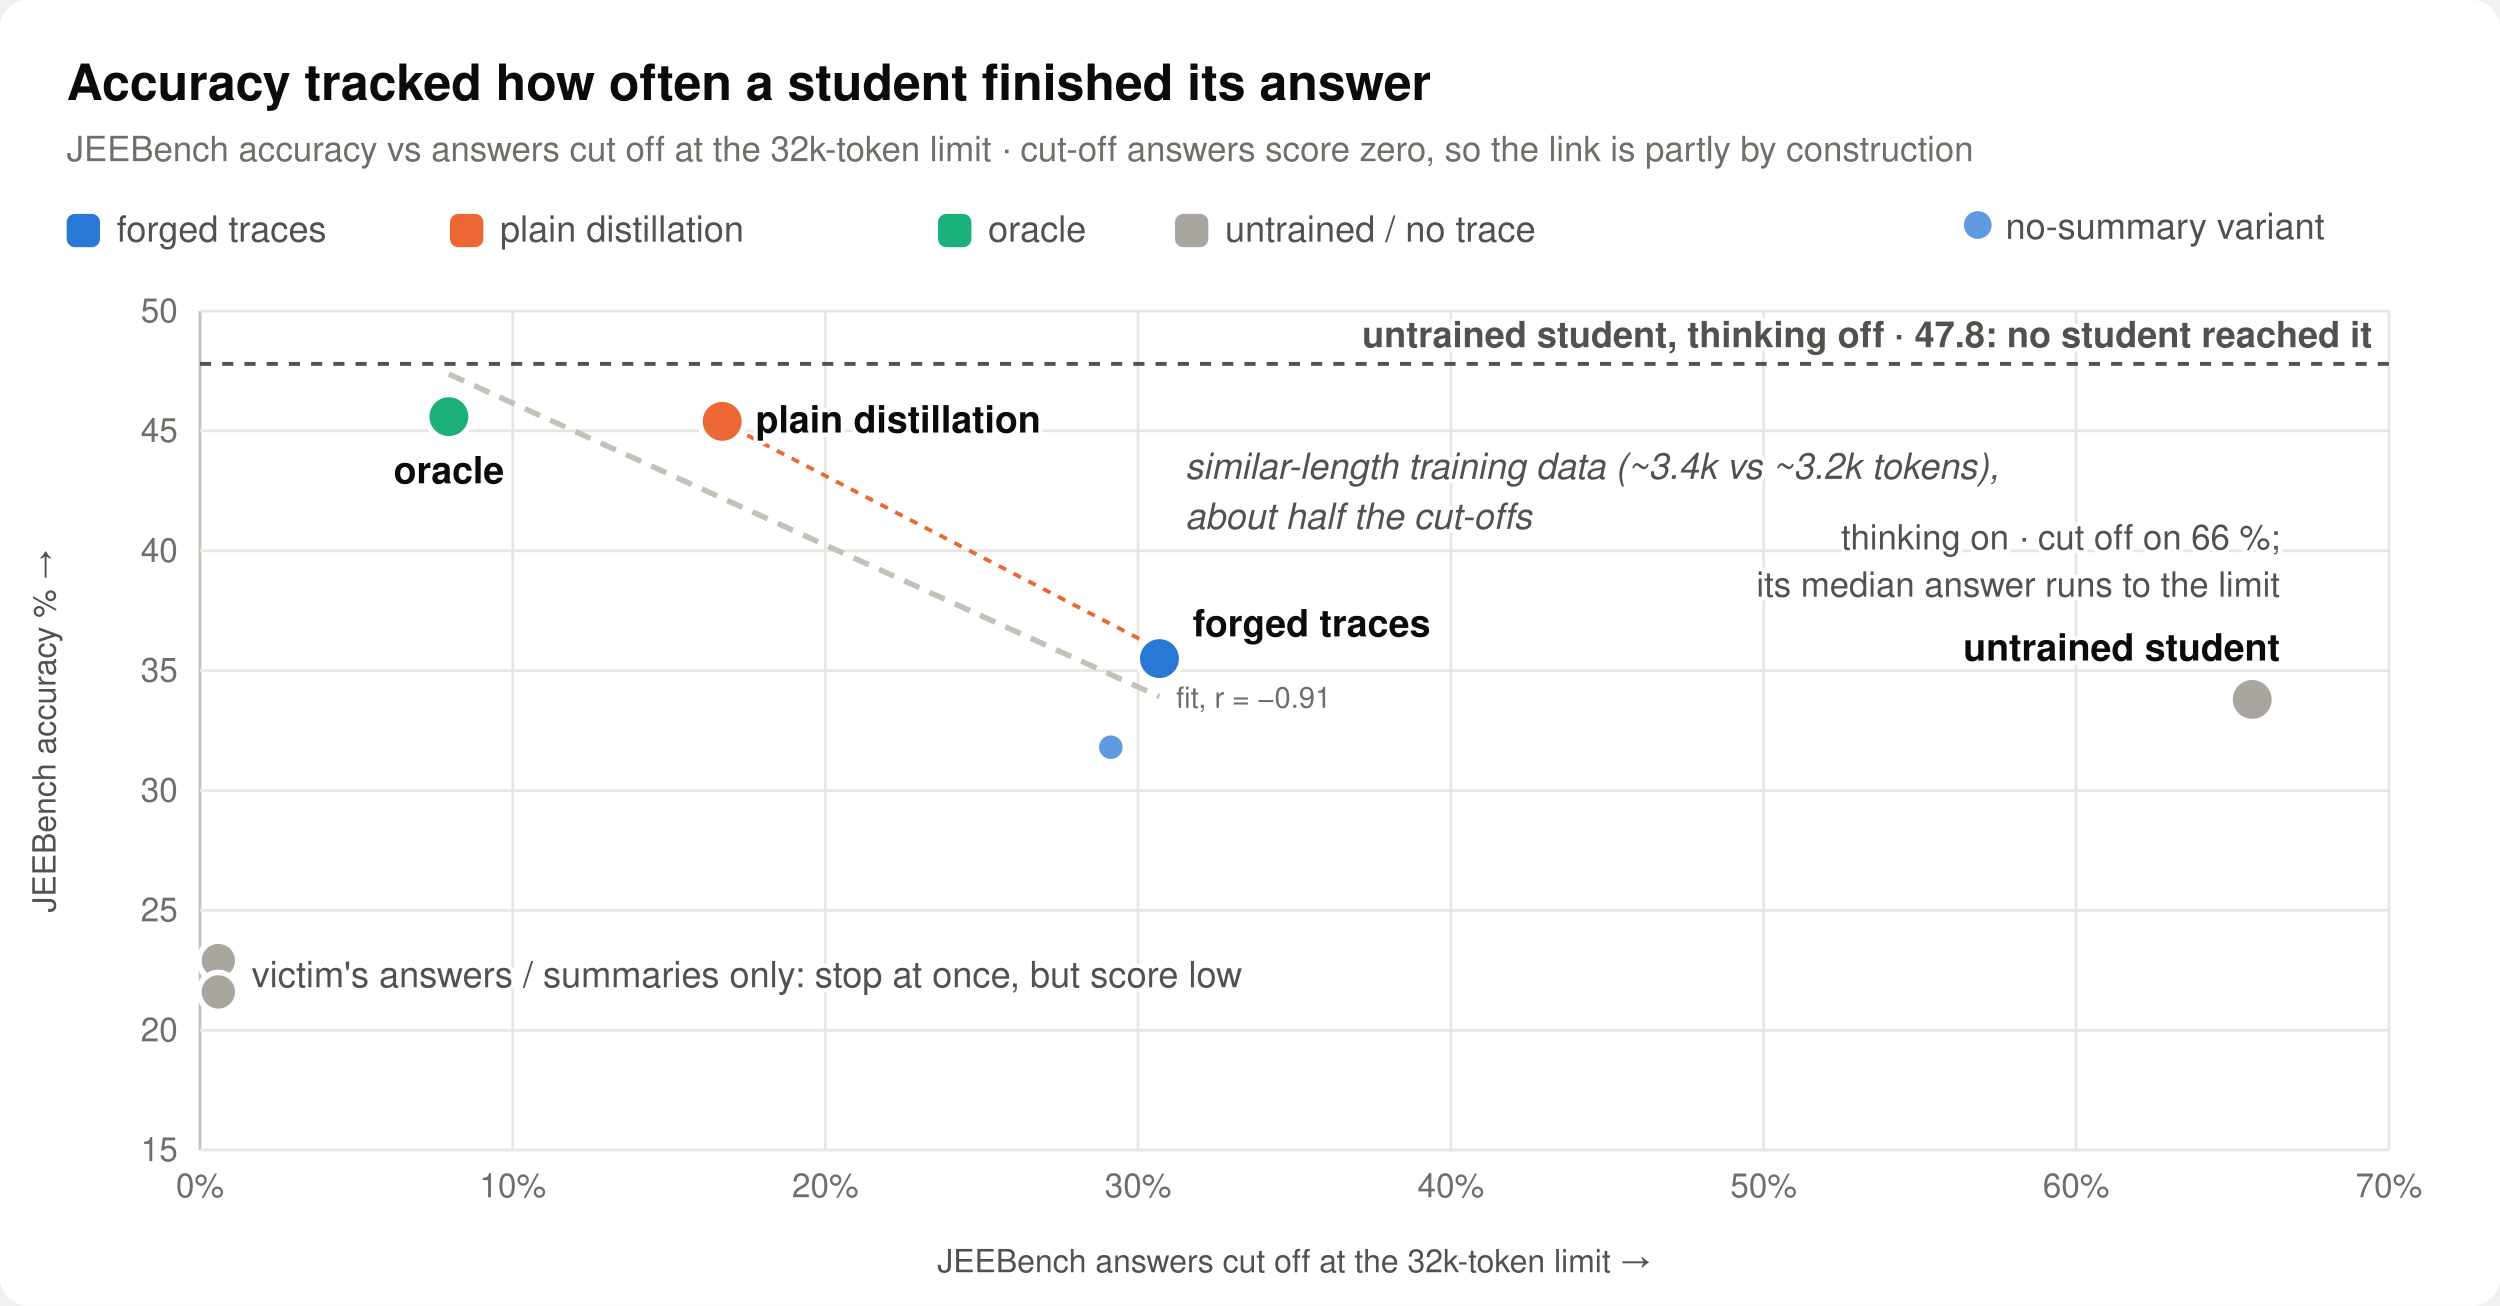
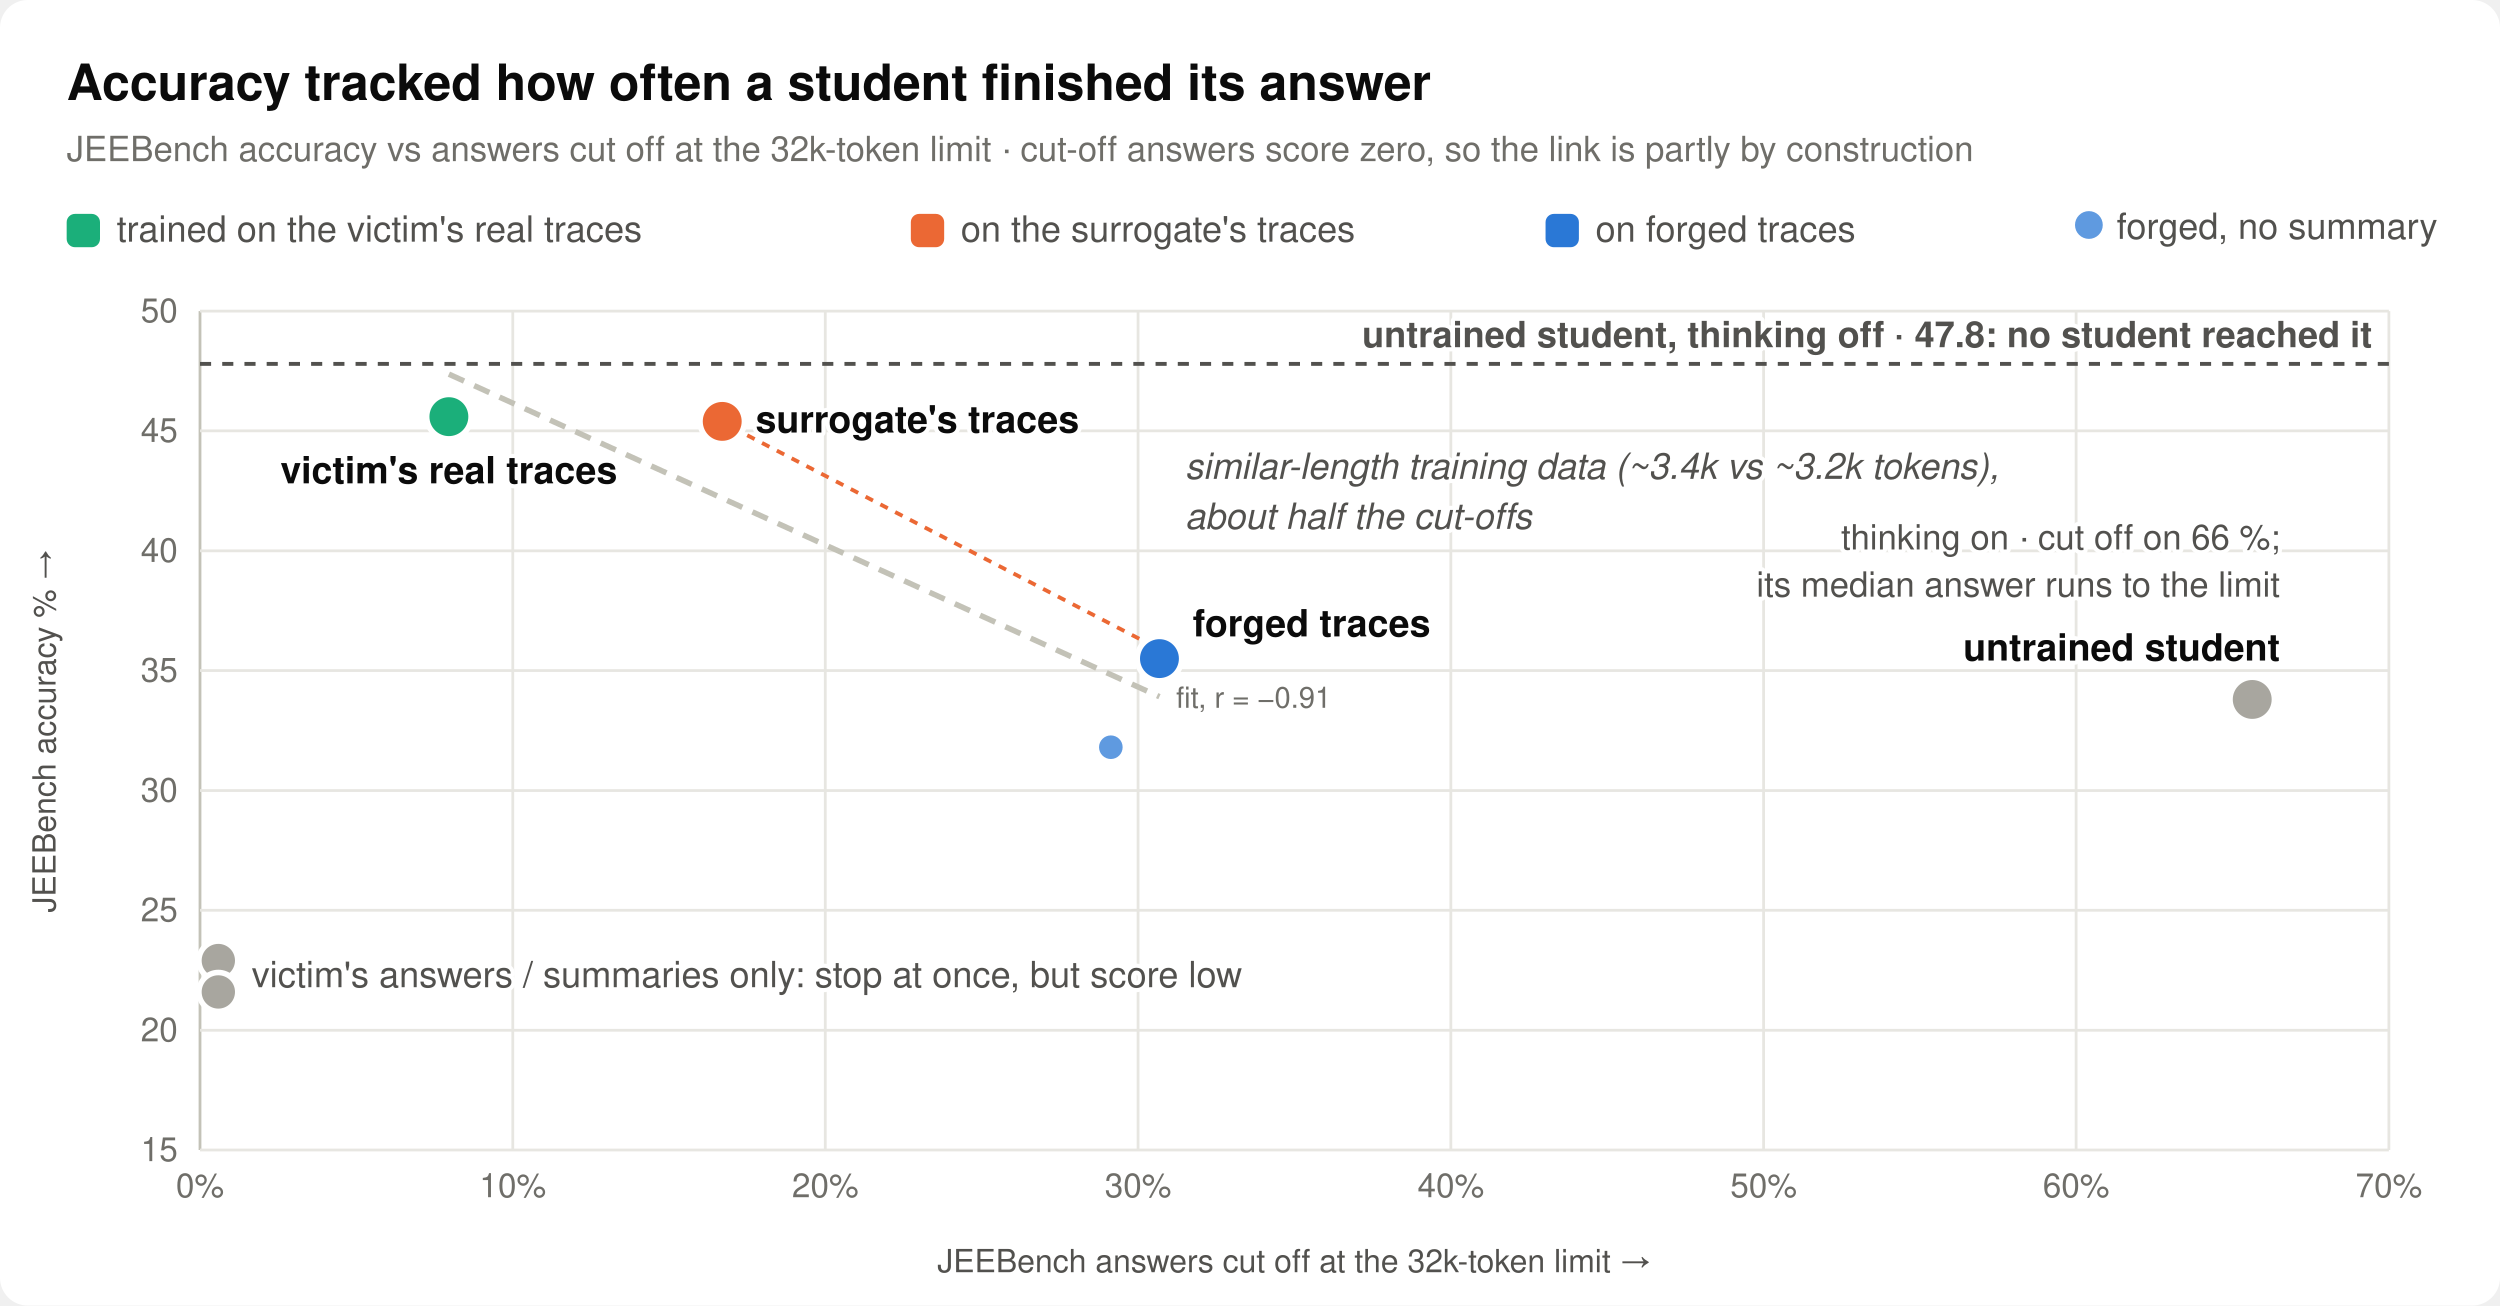
<svg xmlns="http://www.w3.org/2000/svg" width="900" height="470" viewBox="0 0 900 470" role="img" aria-label="JEEBench accuracy vs truncation rate by student">
  <rect x="0.0" y="0.0" width="900.0" height="470.0" rx="10" fill="#ffffff" />
  <text x="24.0" y="36.0" font-family="system-ui, -apple-system, &quot;Segoe UI&quot;, Helvetica, Arial, sans-serif" font-size="18" fill="#0b0b0b" text-anchor="start" font-weight="700" style="">Accuracy tracked how often a student finished its answer</text>
  <text x="24.0" y="58.0" font-family="system-ui, -apple-system, &quot;Segoe UI&quot;, Helvetica, Arial, sans-serif" font-size="12.5" fill="#6f6e69" text-anchor="start" font-weight="normal" style="">JEEBench accuracy vs answers cut off at the 32k-token limit · cut-off answers score zero, so the link is partly by construction</text>
-   <rect x="24.0" y="77.0" width="12.0" height="12.0" rx="3" fill="#2a78d6" />
-   <text x="42.0" y="87.0" font-family="system-ui, -apple-system, &quot;Segoe UI&quot;, Helvetica, Arial, sans-serif" font-size="13" fill="#52514e" text-anchor="start" font-weight="normal" style="">forged traces</text>
-   <rect x="162.0" y="77.0" width="12.0" height="12.0" rx="3" fill="#eb6834" />
-   <text x="180.0" y="87.0" font-family="system-ui, -apple-system, &quot;Segoe UI&quot;, Helvetica, Arial, sans-serif" font-size="13" fill="#52514e" text-anchor="start" font-weight="normal" style="">plain distillation</text>
-   <rect x="337.7" y="77.0" width="12.0" height="12.0" rx="3" fill="#1baf7a" />
-   <text x="355.7" y="87.0" font-family="system-ui, -apple-system, &quot;Segoe UI&quot;, Helvetica, Arial, sans-serif" font-size="13" fill="#52514e" text-anchor="start" font-weight="normal" style="">oracle</text>
-   <rect x="423.0" y="77.0" width="12.0" height="12.0" rx="3" fill="#a8a69f" />
-   <text x="441.0" y="87.0" font-family="system-ui, -apple-system, &quot;Segoe UI&quot;, Helvetica, Arial, sans-serif" font-size="13" fill="#52514e" text-anchor="start" font-weight="normal" style="">untrained / no trace</text>
-   <circle cx="712" cy="81" r="5" fill="#2a78d6" opacity="0.75" />
-   <text x="722.0" y="86.0" font-family="system-ui, -apple-system, &quot;Segoe UI&quot;, Helvetica, Arial, sans-serif" font-size="13" fill="#52514e" text-anchor="start" font-weight="normal" style="">no-summary variant</text>
+   <rect x="24.0" y="77.0" width="12.0" height="12.0" rx="3" fill="#1baf7a" />
+   <text x="42.0" y="87.0" font-family="system-ui, -apple-system, &quot;Segoe UI&quot;, Helvetica, Arial, sans-serif" font-size="13" fill="#52514e" text-anchor="start" font-weight="normal" style="">trained on the victim's real traces</text>
+   <rect x="327.9" y="77.0" width="12.0" height="12.0" rx="3" fill="#eb6834" />
+   <text x="345.9" y="87.0" font-family="system-ui, -apple-system, &quot;Segoe UI&quot;, Helvetica, Arial, sans-serif" font-size="13" fill="#52514e" text-anchor="start" font-weight="normal" style="">on the surrogate's traces</text>
+   <rect x="556.4" y="77.0" width="12.0" height="12.0" rx="3" fill="#2a78d6" />
+   <text x="574.4" y="87.0" font-family="system-ui, -apple-system, &quot;Segoe UI&quot;, Helvetica, Arial, sans-serif" font-size="13" fill="#52514e" text-anchor="start" font-weight="normal" style="">on forged traces</text>
+   <circle cx="752" cy="81" r="5" fill="#2a78d6" opacity="0.75" />
+   <text x="762.0" y="86.0" font-family="system-ui, -apple-system, &quot;Segoe UI&quot;, Helvetica, Arial, sans-serif" font-size="13" fill="#52514e" text-anchor="start" font-weight="normal" style="">forged, no summary</text>
  <line x1="72.0" y1="112.0" x2="72.0" y2="414.0" stroke="#c3c2b7" stroke-width="1.0" />
  <text x="72.0" y="431.0" font-family="system-ui, -apple-system, &quot;Segoe UI&quot;, Helvetica, Arial, sans-serif" font-size="12" fill="#6f6e69" text-anchor="middle" font-weight="normal" style="font-variant-numeric: tabular-nums;">0%</text>
  <line x1="184.6" y1="112.0" x2="184.6" y2="414.0" stroke="#e7e6e1" stroke-width="1.0" />
  <text x="184.6" y="431.0" font-family="system-ui, -apple-system, &quot;Segoe UI&quot;, Helvetica, Arial, sans-serif" font-size="12" fill="#6f6e69" text-anchor="middle" font-weight="normal" style="font-variant-numeric: tabular-nums;">10%</text>
  <line x1="297.1" y1="112.0" x2="297.1" y2="414.0" stroke="#e7e6e1" stroke-width="1.0" />
  <text x="297.1" y="431.0" font-family="system-ui, -apple-system, &quot;Segoe UI&quot;, Helvetica, Arial, sans-serif" font-size="12" fill="#6f6e69" text-anchor="middle" font-weight="normal" style="font-variant-numeric: tabular-nums;">20%</text>
  <line x1="409.7" y1="112.0" x2="409.7" y2="414.0" stroke="#e7e6e1" stroke-width="1.0" />
  <text x="409.7" y="431.0" font-family="system-ui, -apple-system, &quot;Segoe UI&quot;, Helvetica, Arial, sans-serif" font-size="12" fill="#6f6e69" text-anchor="middle" font-weight="normal" style="font-variant-numeric: tabular-nums;">30%</text>
  <line x1="522.3" y1="112.0" x2="522.3" y2="414.0" stroke="#e7e6e1" stroke-width="1.0" />
  <text x="522.3" y="431.0" font-family="system-ui, -apple-system, &quot;Segoe UI&quot;, Helvetica, Arial, sans-serif" font-size="12" fill="#6f6e69" text-anchor="middle" font-weight="normal" style="font-variant-numeric: tabular-nums;">40%</text>
  <line x1="634.9" y1="112.0" x2="634.9" y2="414.0" stroke="#e7e6e1" stroke-width="1.0" />
  <text x="634.9" y="431.0" font-family="system-ui, -apple-system, &quot;Segoe UI&quot;, Helvetica, Arial, sans-serif" font-size="12" fill="#6f6e69" text-anchor="middle" font-weight="normal" style="font-variant-numeric: tabular-nums;">50%</text>
  <line x1="747.4" y1="112.0" x2="747.4" y2="414.0" stroke="#e7e6e1" stroke-width="1.0" />
  <text x="747.4" y="431.0" font-family="system-ui, -apple-system, &quot;Segoe UI&quot;, Helvetica, Arial, sans-serif" font-size="12" fill="#6f6e69" text-anchor="middle" font-weight="normal" style="font-variant-numeric: tabular-nums;">60%</text>
  <line x1="860.0" y1="112.0" x2="860.0" y2="414.0" stroke="#e7e6e1" stroke-width="1.0" />
  <text x="860.0" y="431.0" font-family="system-ui, -apple-system, &quot;Segoe UI&quot;, Helvetica, Arial, sans-serif" font-size="12" fill="#6f6e69" text-anchor="middle" font-weight="normal" style="font-variant-numeric: tabular-nums;">70%</text>
  <line x1="72.0" y1="414.0" x2="860.0" y2="414.0" stroke="#e7e6e1" stroke-width="1.0" />
  <text x="64.0" y="418.0" font-family="system-ui, -apple-system, &quot;Segoe UI&quot;, Helvetica, Arial, sans-serif" font-size="12" fill="#6f6e69" text-anchor="end" font-weight="normal" style="font-variant-numeric: tabular-nums;">15</text>
  <line x1="72.0" y1="370.9" x2="860.0" y2="370.9" stroke="#e7e6e1" stroke-width="1.0" />
  <text x="64.0" y="374.9" font-family="system-ui, -apple-system, &quot;Segoe UI&quot;, Helvetica, Arial, sans-serif" font-size="12" fill="#6f6e69" text-anchor="end" font-weight="normal" style="font-variant-numeric: tabular-nums;">20</text>
  <line x1="72.0" y1="327.7" x2="860.0" y2="327.7" stroke="#e7e6e1" stroke-width="1.0" />
  <text x="64.0" y="331.7" font-family="system-ui, -apple-system, &quot;Segoe UI&quot;, Helvetica, Arial, sans-serif" font-size="12" fill="#6f6e69" text-anchor="end" font-weight="normal" style="font-variant-numeric: tabular-nums;">25</text>
  <line x1="72.0" y1="284.6" x2="860.0" y2="284.6" stroke="#e7e6e1" stroke-width="1.0" />
  <text x="64.0" y="288.6" font-family="system-ui, -apple-system, &quot;Segoe UI&quot;, Helvetica, Arial, sans-serif" font-size="12" fill="#6f6e69" text-anchor="end" font-weight="normal" style="font-variant-numeric: tabular-nums;">30</text>
  <line x1="72.0" y1="241.4" x2="860.0" y2="241.4" stroke="#e7e6e1" stroke-width="1.0" />
  <text x="64.0" y="245.4" font-family="system-ui, -apple-system, &quot;Segoe UI&quot;, Helvetica, Arial, sans-serif" font-size="12" fill="#6f6e69" text-anchor="end" font-weight="normal" style="font-variant-numeric: tabular-nums;">35</text>
  <line x1="72.0" y1="198.3" x2="860.0" y2="198.3" stroke="#e7e6e1" stroke-width="1.0" />
  <text x="64.0" y="202.3" font-family="system-ui, -apple-system, &quot;Segoe UI&quot;, Helvetica, Arial, sans-serif" font-size="12" fill="#6f6e69" text-anchor="end" font-weight="normal" style="font-variant-numeric: tabular-nums;">40</text>
  <line x1="72.0" y1="155.1" x2="860.0" y2="155.1" stroke="#e7e6e1" stroke-width="1.0" />
  <text x="64.0" y="159.1" font-family="system-ui, -apple-system, &quot;Segoe UI&quot;, Helvetica, Arial, sans-serif" font-size="12" fill="#6f6e69" text-anchor="end" font-weight="normal" style="font-variant-numeric: tabular-nums;">45</text>
  <line x1="72.0" y1="112.0" x2="860.0" y2="112.0" stroke="#e7e6e1" stroke-width="1.0" />
  <text x="64.0" y="116.0" font-family="system-ui, -apple-system, &quot;Segoe UI&quot;, Helvetica, Arial, sans-serif" font-size="12" fill="#6f6e69" text-anchor="end" font-weight="normal" style="font-variant-numeric: tabular-nums;">50</text>
  <text x="466.0" y="458.0" font-family="system-ui, -apple-system, &quot;Segoe UI&quot;, Helvetica, Arial, sans-serif" font-size="11.5" fill="#52514e" text-anchor="middle" font-weight="normal" style="">JEEBench answers cut off at the 32k-token limit →</text>
  <text x="20" y="263.0" font-family="system-ui, -apple-system, &quot;Segoe UI&quot;, Helvetica, Arial, sans-serif" font-size="11.5" fill="#52514e" text-anchor="middle" transform="rotate(-90 20 263.0)">JEEBench accuracy % →</text>
  <line x1="161.6" y1="134.7" x2="417.4" y2="250.8" stroke="#c3c2b7" stroke-width="2" stroke-dasharray="6 4" />
  <text x="423.4" y="254.8" font-family="system-ui, -apple-system, &quot;Segoe UI&quot;, Helvetica, Arial, sans-serif" font-size="10.5" fill="#6f6e69" text-anchor="start" font-weight="normal" style="" paint-order="stroke" stroke="#ffffff" stroke-width="3" stroke-linejoin="round">fit, r = −0.91</text>
  <line x1="72.0" y1="131.0" x2="860.0" y2="131.0" stroke="#52514e" stroke-width="1.4" stroke-dasharray="4 4" />
  <text x="854.0" y="125.0" font-family="system-ui, -apple-system, &quot;Segoe UI&quot;, Helvetica, Arial, sans-serif" font-size="13" fill="#52514e" text-anchor="end" font-weight="600" style="" paint-order="stroke" stroke="#ffffff" stroke-width="3" stroke-linejoin="round">untrained student, thinking off · 47.8: no student reached it</text>
  <text x="820.8" y="197.8" font-family="system-ui, -apple-system, &quot;Segoe UI&quot;, Helvetica, Arial, sans-serif" font-size="12.5" fill="#52514e" text-anchor="end" font-weight="normal" style="" paint-order="stroke" stroke="#ffffff" stroke-width="3" stroke-linejoin="round">thinking on · cut off on 66 %;</text>
  <text x="820.8" y="214.8" font-family="system-ui, -apple-system, &quot;Segoe UI&quot;, Helvetica, Arial, sans-serif" font-size="12.5" fill="#52514e" text-anchor="end" font-weight="normal" style="" paint-order="stroke" stroke="#ffffff" stroke-width="3" stroke-linejoin="round">its median answer runs to the limit</text>
  <circle cx="78.6" cy="345.8" r="7" fill="#a8a69f" stroke="#ffffff" stroke-width="2" />
  <circle cx="78.6" cy="357.1" r="7" fill="#a8a69f" stroke="#ffffff" stroke-width="2" />
  <text x="90.6" y="355.4" font-family="system-ui, -apple-system, &quot;Segoe UI&quot;, Helvetica, Arial, sans-serif" font-size="13" fill="#52514e" text-anchor="start" font-weight="normal" style="" paint-order="stroke" stroke="#ffffff" stroke-width="3" stroke-linejoin="round">victim's answers / summaries only: stop at once, but score low</text>
  <line x1="269.0" y1="156.7" x2="410.4" y2="230.1" stroke="#eb6834" stroke-width="1.4" stroke-dasharray="3 3" />
  <text x="426.6" y="172.4" font-family="system-ui, -apple-system, &quot;Segoe UI&quot;, Helvetica, Arial, sans-serif" font-size="13" fill="#52514e" text-anchor="start" font-weight="normal" style="font-style: italic;" paint-order="stroke" stroke="#ffffff" stroke-width="3" stroke-linejoin="round">similar-length training data (~3.4k vs ~3.2k tokens),</text>
  <text x="426.6" y="190.4" font-family="system-ui, -apple-system, &quot;Segoe UI&quot;, Helvetica, Arial, sans-serif" font-size="13" fill="#52514e" text-anchor="start" font-weight="normal" style="font-style: italic;" paint-order="stroke" stroke="#ffffff" stroke-width="3" stroke-linejoin="round">about half the cut-offs</text>
  <circle cx="399.9" cy="269.0" r="5" fill="#2a78d6" stroke="#ffffff" stroke-width="1.5" opacity="0.75" />
  <circle cx="810.8" cy="251.8" r="8" fill="#a8a69f" stroke="#ffffff" stroke-width="2" />
  <text x="820.8" y="237.8" font-family="system-ui, -apple-system, &quot;Segoe UI&quot;, Helvetica, Arial, sans-serif" font-size="13.5" fill="#0b0b0b" text-anchor="end" font-weight="600" style="" paint-order="stroke" stroke="#ffffff" stroke-width="3" stroke-linejoin="round">untrained student</text>
  <circle cx="161.6" cy="150.0" r="8" fill="#1baf7a" stroke="#ffffff" stroke-width="2" />
-   <text x="161.6" y="174.0" font-family="system-ui, -apple-system, &quot;Segoe UI&quot;, Helvetica, Arial, sans-serif" font-size="13.5" fill="#0b0b0b" text-anchor="middle" font-weight="600" style="" paint-order="stroke" stroke="#ffffff" stroke-width="3" stroke-linejoin="round">oracle</text>
+   <text x="161.6" y="174.0" font-family="system-ui, -apple-system, &quot;Segoe UI&quot;, Helvetica, Arial, sans-serif" font-size="13.5" fill="#0b0b0b" text-anchor="middle" font-weight="600" style="" paint-order="stroke" stroke="#ffffff" stroke-width="3" stroke-linejoin="round">victim's real traces</text>
  <circle cx="260.0" cy="151.7" r="8" fill="#eb6834" stroke="#ffffff" stroke-width="2" />
-   <text x="272.0" y="155.7" font-family="system-ui, -apple-system, &quot;Segoe UI&quot;, Helvetica, Arial, sans-serif" font-size="13.5" fill="#0b0b0b" text-anchor="start" font-weight="600" style="" paint-order="stroke" stroke="#ffffff" stroke-width="3" stroke-linejoin="round">plain distillation</text>
+   <text x="272.0" y="155.7" font-family="system-ui, -apple-system, &quot;Segoe UI&quot;, Helvetica, Arial, sans-serif" font-size="13.5" fill="#0b0b0b" text-anchor="start" font-weight="600" style="" paint-order="stroke" stroke="#ffffff" stroke-width="3" stroke-linejoin="round">surrogate's traces</text>
  <circle cx="417.4" cy="237.1" r="8" fill="#2a78d6" stroke="#ffffff" stroke-width="2" />
  <text x="429.4" y="229.1" font-family="system-ui, -apple-system, &quot;Segoe UI&quot;, Helvetica, Arial, sans-serif" font-size="13.5" fill="#0b0b0b" text-anchor="start" font-weight="600" style="" paint-order="stroke" stroke="#ffffff" stroke-width="3" stroke-linejoin="round">forged traces</text>
</svg>
